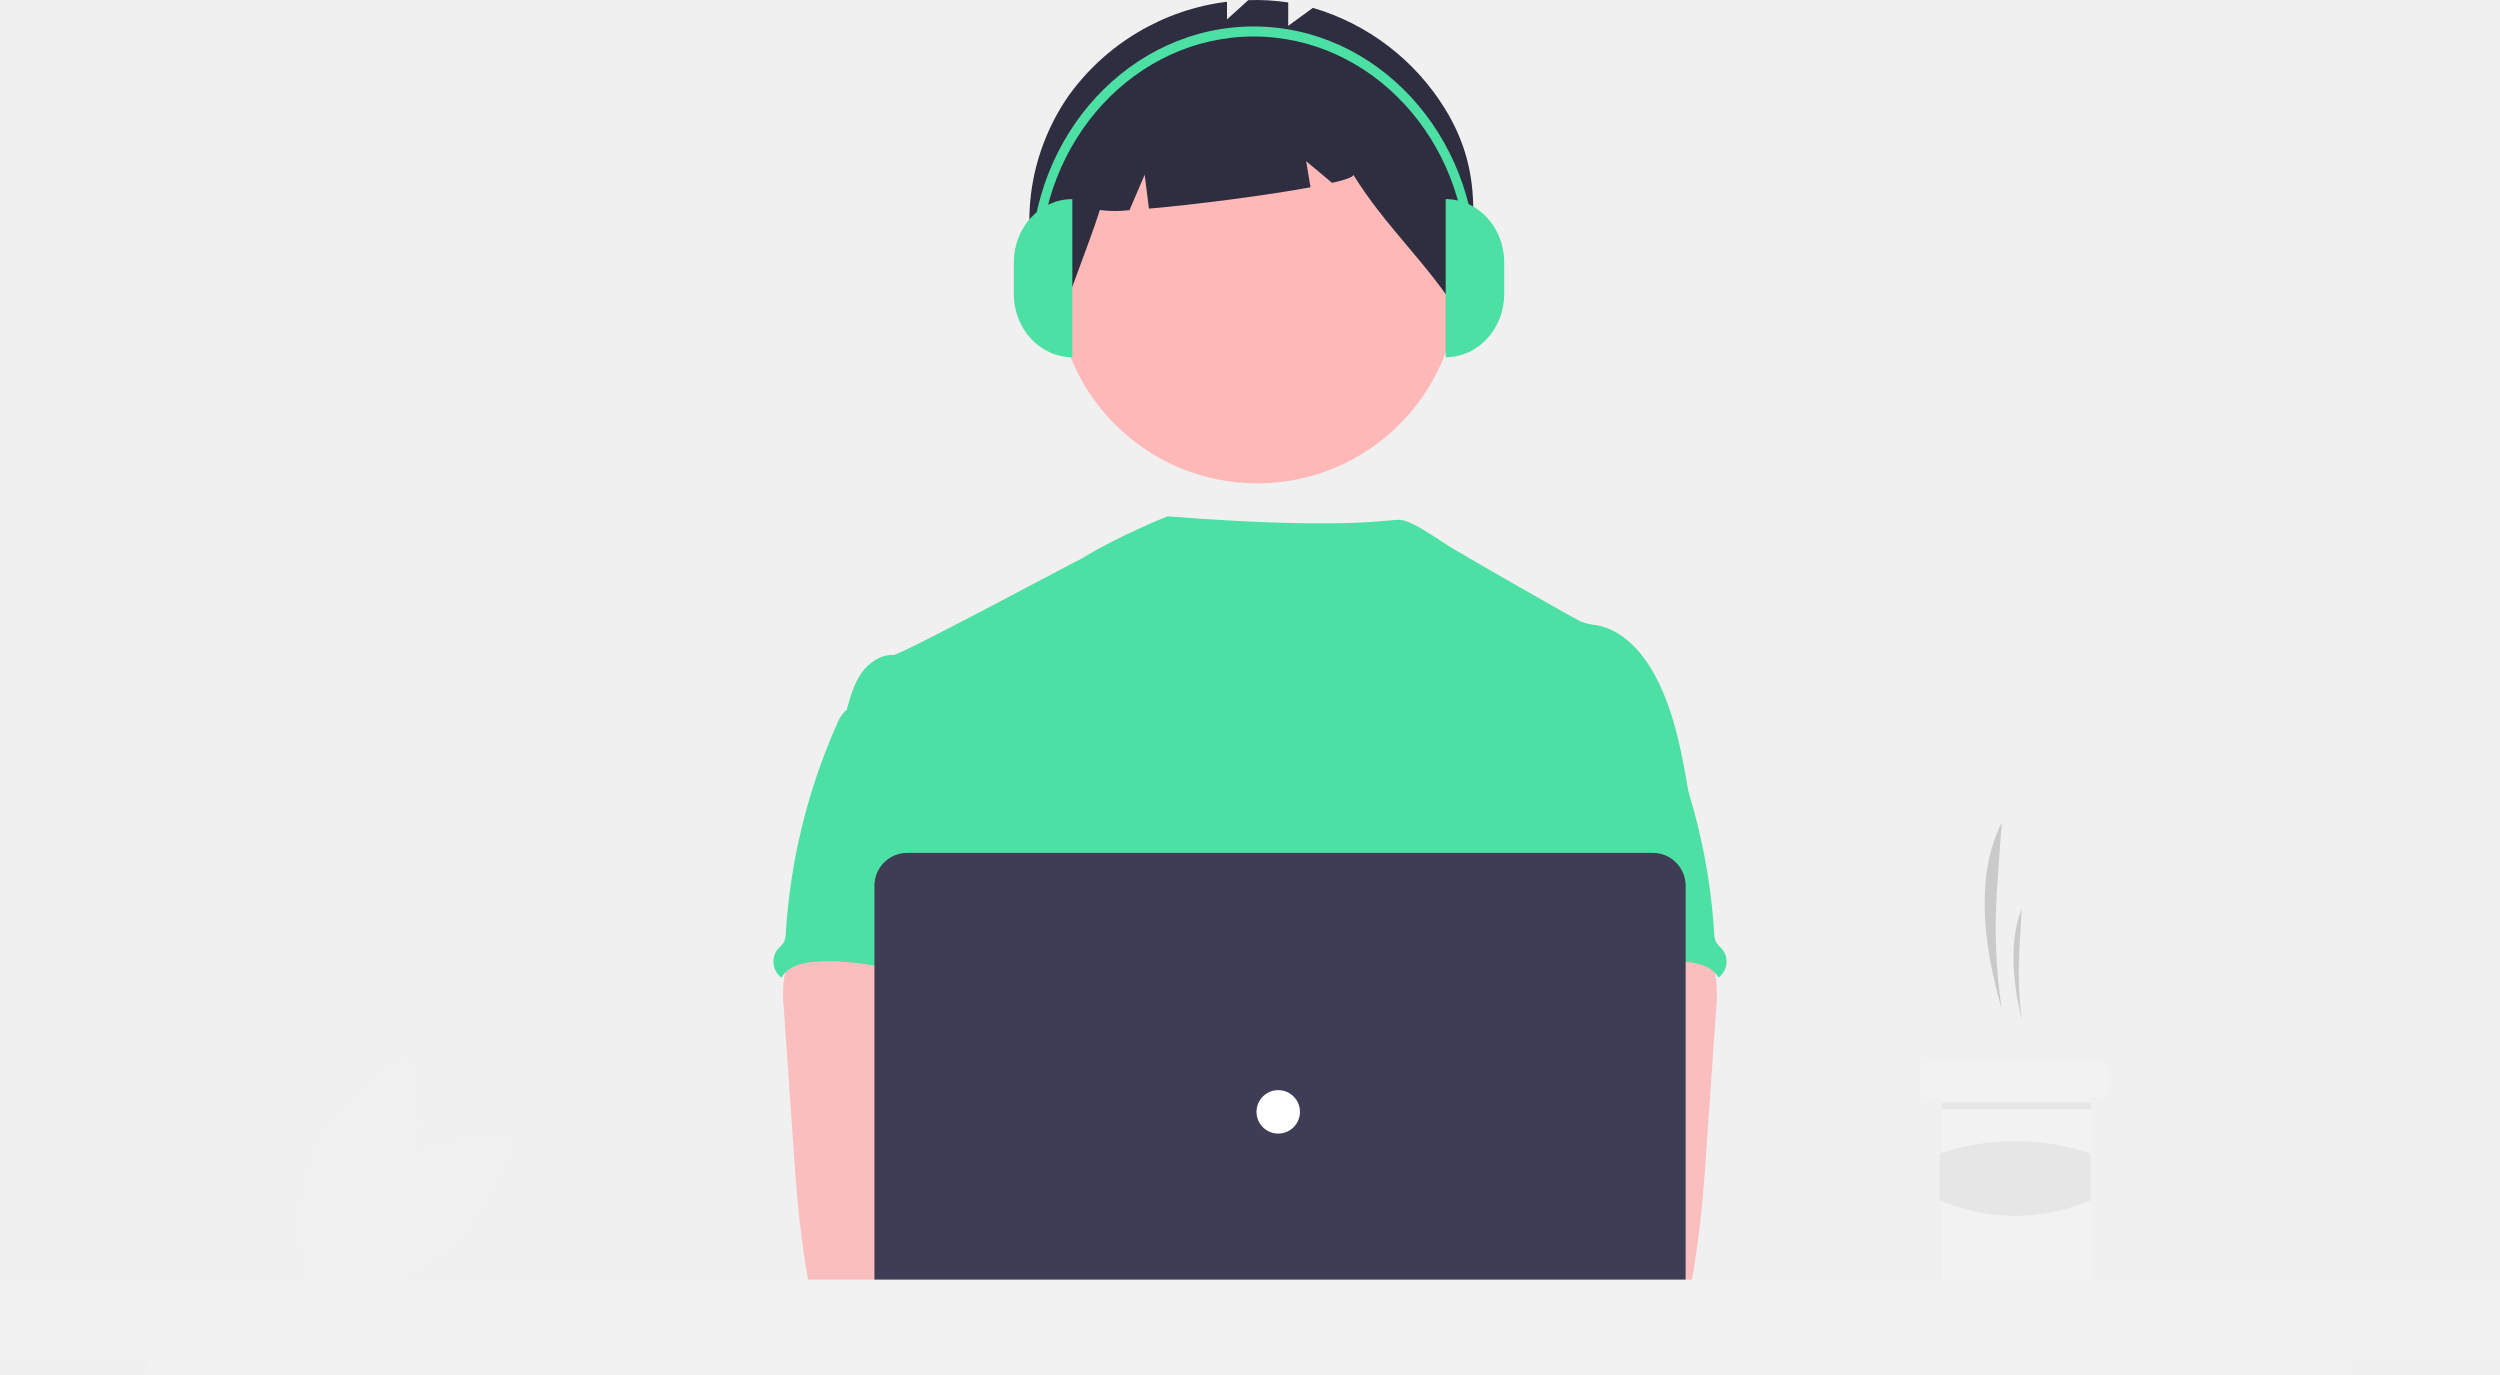
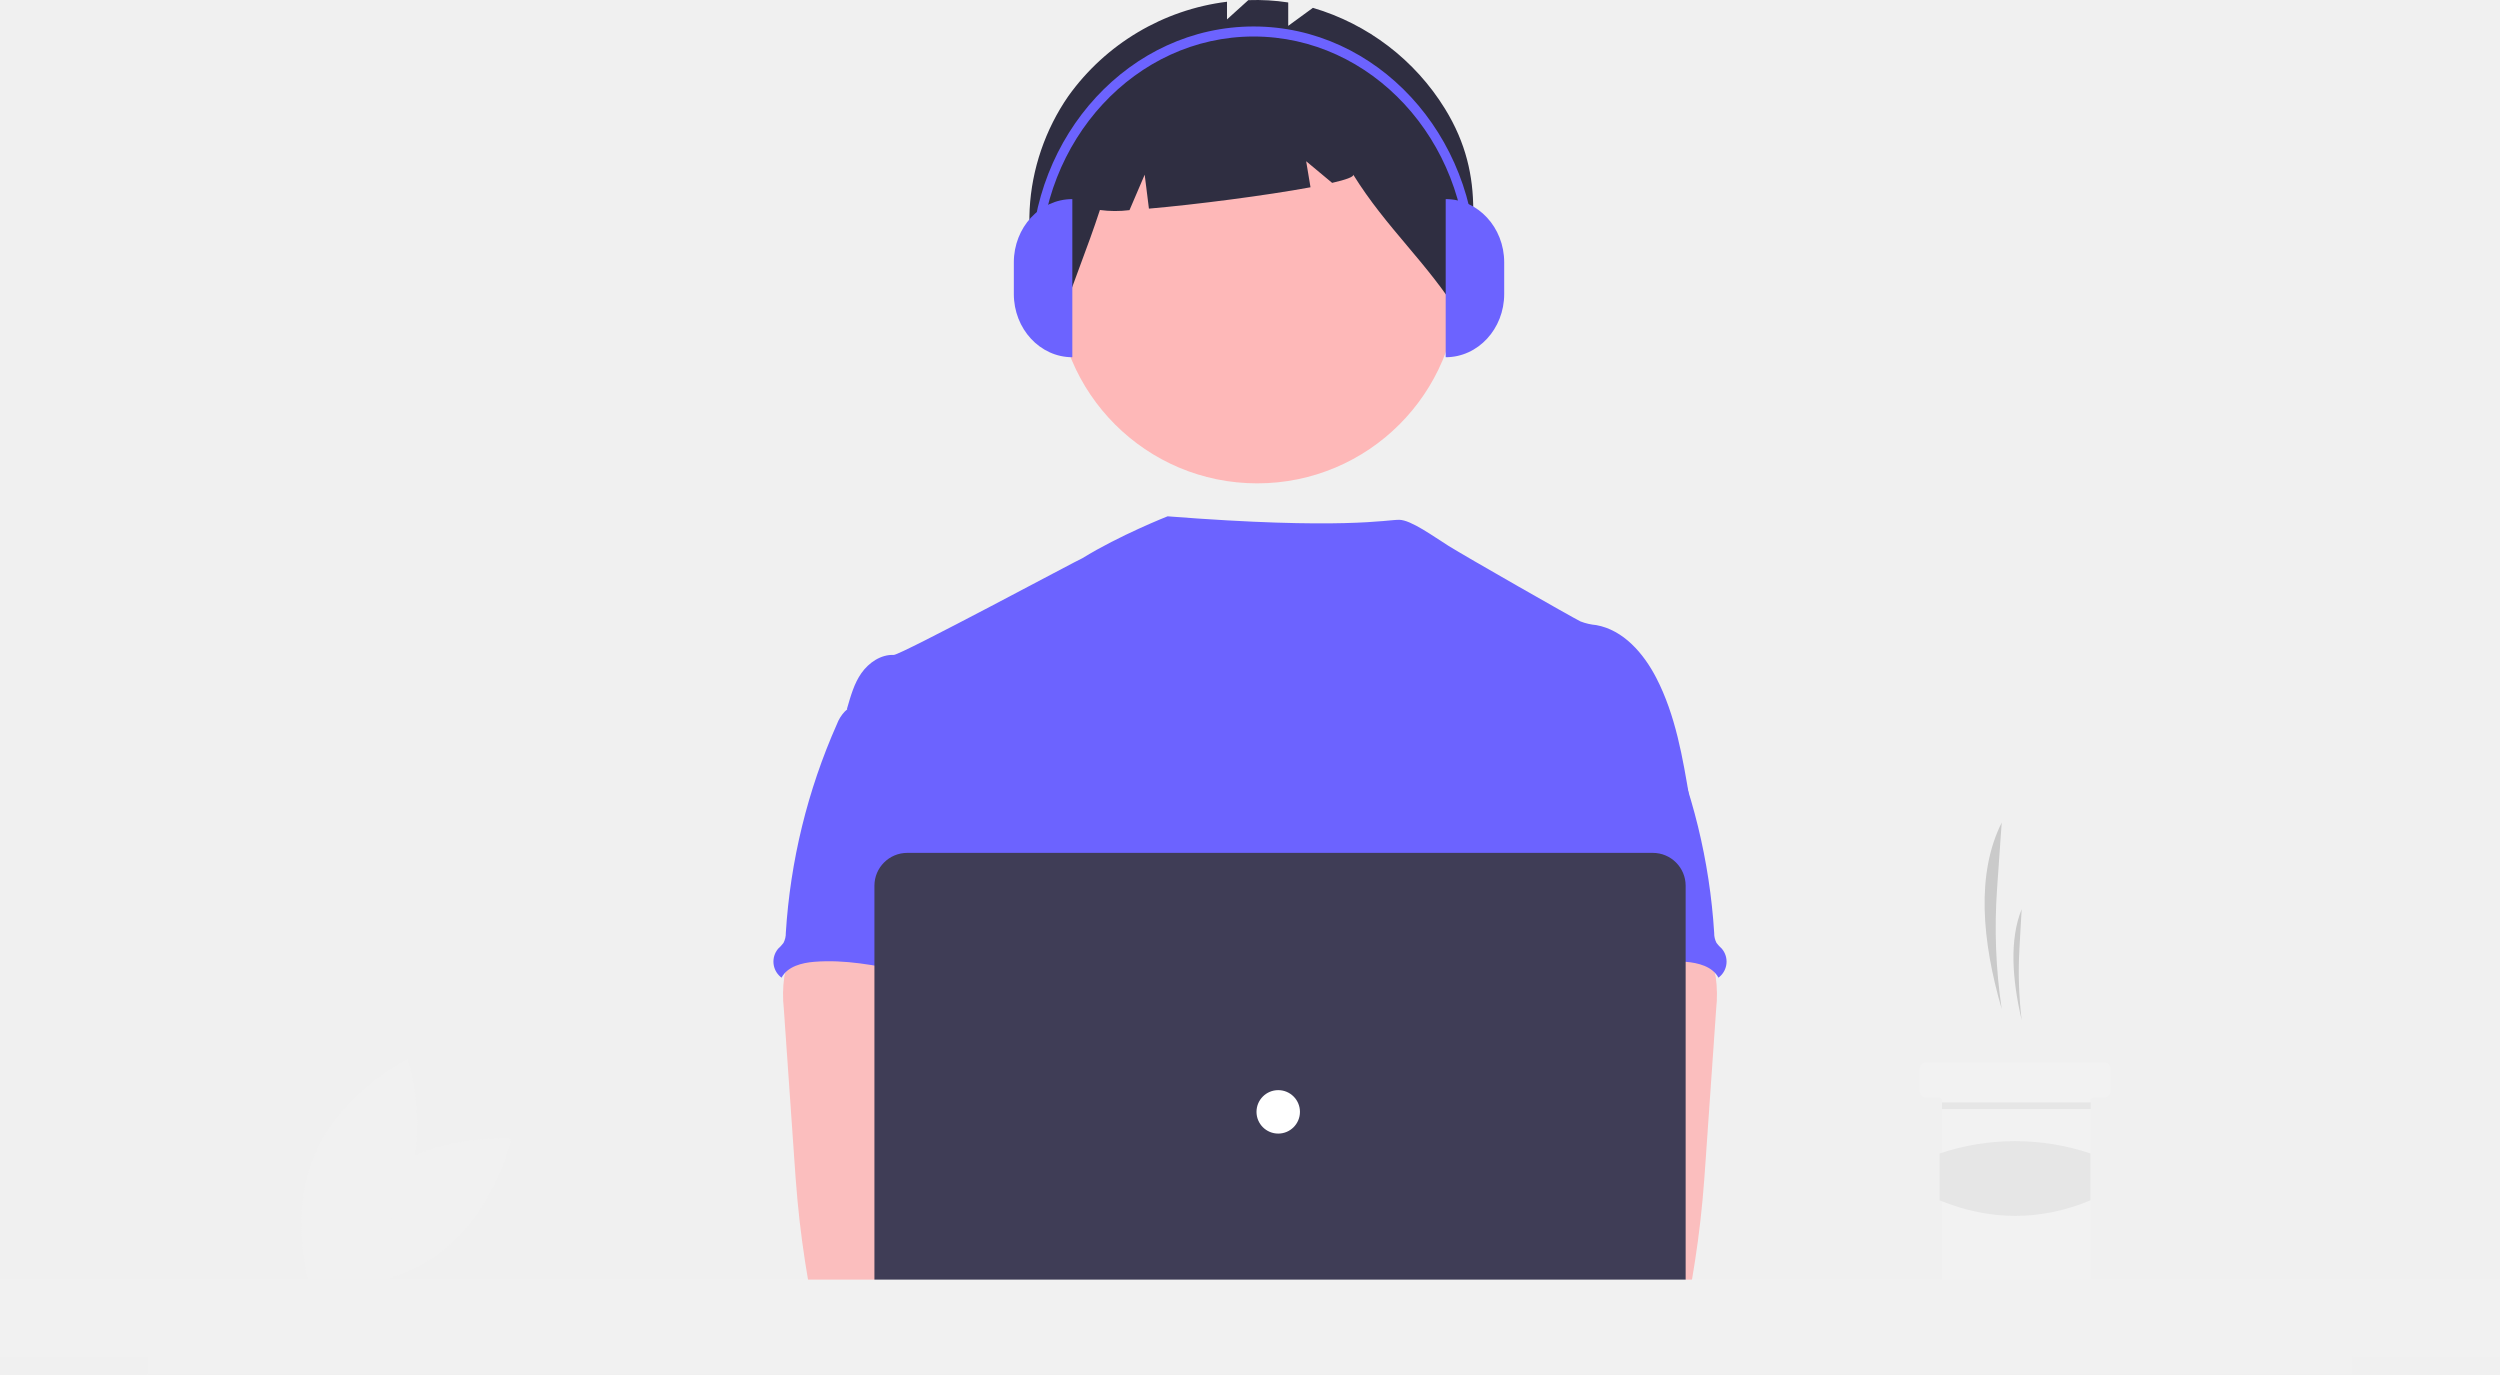
<svg xmlns="http://www.w3.org/2000/svg" id="a57f6051-90d9-4b0f-831b-7c7398482616" data-name="Layer 1" width="878.63" height="483" viewBox="0 0 878.63 483">
  <path d="M294.716,621.203c-19.511,14.544-25.04,40.135-25.04,40.135s26.104,2.009,45.615-12.535,25.04-40.135,25.04-40.135S314.227,606.659,294.716,621.203Z" transform="translate(-160.6848 -208.5)" fill="#f1f1f1" />
  <path d="M302.844,628.032c-9.377,22.456-32.862,34.028-32.862,34.028s-8.281-24.837,1.096-47.293,32.862-34.028,32.862-34.028S312.221,605.576,302.844,628.032Z" transform="translate(-160.6848 -208.5)" fill="#f1f1f1" />
  <path d="M864.187,563.114h0a194.657,194.657,0,0,1-1.633-42.195l1.633-23.307h0c-9,17.908-6.966,41.479,0,65.502Z" transform="translate(-160.6848 -208.5)" fill="#cacaca" />
  <path d="M871.205,567.013h0a143.091,143.091,0,0,1-.786-25.116l.786-13.873h0C866.875,538.683,867.854,552.713,871.205,567.013Z" transform="translate(-160.6848 -208.5)" fill="#cacaca" />
  <path d="M902.401,584.17v7.798a2.352,2.352,0,0,1-2.339,2.339h-3.899a.777.777,0,0,0-.78.78v63.943a2.351,2.351,0,0,1-2.339,2.339H845.476a2.341,2.341,0,0,1-2.339-2.339V595.087a.782.782,0,0,0-.78-.78H837.678a2.341,2.341,0,0,1-2.339-2.339v-7.798a2.336,2.336,0,0,1,2.339-2.339h62.383A2.346,2.346,0,0,1,902.401,584.17Z" transform="translate(-160.6848 -208.5)" fill="#f2f2f2" />
  <rect x="682.522" y="387.445" width="52.246" height="2.339" fill="#e6e6e6" />
  <path d="M895.383,630.369c-17.483,7.235-35.156,7.315-53.026,0v-16.481a83.274,83.274,0,0,1,53.026,0Z" transform="translate(-160.6848 -208.5)" fill="#e6e6e6" />
  <circle id="fff0188c-9915-4c0d-8339-9317a77083e8" data-name="Ellipse 276" cx="441.853" cy="99.211" r="70.666" fill="#feb8b8" />
  <path id="ac220ed6-7c3f-4d1e-8d82-3295770c496a" data-name="Path 1461" d="M668.54,246.746a81.614,81.614,0,0,0-46.43-35.492l-8.675,6.331v-8.22a75.123,75.123,0,0,0-14.032-.817l-7.485,6.772V209.11a80.834,80.834,0,0,0-55.763,33.169c-16.254,23.432-18.998,56.032-3.011,79.652,4.388-13.487,9.715-26.142,14.104-39.628a39.916,39.916,0,0,0,10.399.05l5.339-12.459,1.492,11.931c16.55-1.441,41.096-4.607,56.785-7.508l-1.526-9.154,9.128,7.606c4.806-1.106,7.66-2.11,7.425-2.877,11.668,18.811,25.948,30.826,37.616,49.637C678.337,293.006,683.437,270.951,668.54,246.746Z" transform="translate(-160.6848 -208.5)" fill="#2f2e41" />
-   <path d="M754.52,489.43c-2.43-14.619-4.936-29.519-11.731-42.689-4.466-8.626-11.554-16.847-21.11-18.552a20.422,20.422,0,0,1-5.497-1.272c-2.8-1.349-40.425-22.827-46.405-26.568-5.135-3.212-13.24-9.158-17.327-9.158-4.112-.09-19.878,3.579-81.414-1.231,0,0-16.905,6.663-29.985,14.743-.198-.131-63.869,34.06-66.261,33.97-4.53-.191-8.741,2.71-11.338,6.362-2.596,3.652-3.814,8.174-5.089,12.546,13.907,30.97,26.631,61.98,40.539,92.95a7.931,7.931,0,0,1,1.006,3.815,9.31,9.31,0,0,1-1.73,3.815c-6.82,10.956-6.603,24.736-5.858,37.613.746,12.877,1.668,26.478-4.087,38.02-1.565,3.169-3.601,6.069-5.089,9.238-3.486,7.177-4.746,30.131-2.71,37.842l255.121,7.309C730.067,673.102,754.52,489.43,754.52,489.43Z" transform="translate(-160.6848 -208.5)" fill="#4ce0a5" />
+   <path d="M754.52,489.43c-2.43-14.619-4.936-29.519-11.731-42.689-4.466-8.626-11.554-16.847-21.11-18.552a20.422,20.422,0,0,1-5.497-1.272c-2.8-1.349-40.425-22.827-46.405-26.568-5.135-3.212-13.24-9.158-17.327-9.158-4.112-.09-19.878,3.579-81.414-1.231,0,0-16.905,6.663-29.985,14.743-.198-.131-63.869,34.06-66.261,33.97-4.53-.191-8.741,2.71-11.338,6.362-2.596,3.652-3.814,8.174-5.089,12.546,13.907,30.97,26.631,61.98,40.539,92.95a7.931,7.931,0,0,1,1.006,3.815,9.31,9.31,0,0,1-1.73,3.815c-6.82,10.956-6.603,24.736-5.858,37.613.746,12.877,1.668,26.478-4.087,38.02-1.565,3.169-3.601,6.069-5.089,9.238-3.486,7.177-4.746,30.131-2.71,37.842l255.121,7.309C730.067,673.102,754.52,489.43,754.52,489.43Z" transform="translate(-160.6848 -208.5)" fill="#6c63ff" />
  <path id="bb46eb08-8e3e-4ac5-913b-26d221d967b9" data-name="Path 1421" d="M436.31,551.903a45.043,45.043,0,0,0-.153,11.109l3.657,52.513c.343,4.949.681,9.887,1.146,14.824.877,9.581,2.188,19.086,3.815,28.578a5.09,5.09,0,0,0,5.216,4.949c16.096,3.406,32.726,3.27,49.153,2.342,25.067-1.399,89.198-4.046,93.116-9.136s1.635-13.322-3.474-17.438-89.739-14.149-89.739-14.149c.827-6.553,3.321-12.724,5.688-18.946,4.25-11.035,8.22-22.432,8.297-34.253s-4.377-24.25-14.061-31.022c-7.966-5.56-18.221-6.591-27.928-6.362-7.062.203-19.265-1.489-25.716,1.272C440.223,538.431,437.264,546.905,436.31,551.903Z" transform="translate(-160.6848 -208.5)" fill="#fbbebe" />
-   <path id="efe93a1e-ccdd-49fd-af5f-e26394aa0937" data-name="Path 1430" d="M457.627,458.523a13.17,13.17,0,0,0-2.824,4.518A213.588,213.588,0,0,0,436.862,536.356a7.329,7.329,0,0,1-.827,3.55,15.535,15.535,0,0,1-1.87,2.023,7.024,7.024,0,0,0,.84,9.898q.173.146.356.281c2.099-3.951,7.125-5.242,11.592-5.586,21.389-1.692,42.282,8.259,63.734,7.508-1.514-5.23-3.691-10.256-4.925-15.548-5.459-23.502,8.156-49.089-.191-71.726-1.667-4.53-4.453-8.983-8.843-10.968a23.555,23.555,0,0,0-5.662-1.499c-5.421-.98-16.212-5.166-21.453-3.486-1.935.624-2.697,2.443-4.301,3.542C462.877,455.902,459.646,456.474,457.627,458.523Z" transform="translate(-160.6848 -208.5)" fill="#4ce0a5" />
+   <path id="efe93a1e-ccdd-49fd-af5f-e26394aa0937" data-name="Path 1430" d="M457.627,458.523a13.17,13.17,0,0,0-2.824,4.518A213.588,213.588,0,0,0,436.862,536.356a7.329,7.329,0,0,1-.827,3.55,15.535,15.535,0,0,1-1.87,2.023,7.024,7.024,0,0,0,.84,9.898q.173.146.356.281c2.099-3.951,7.125-5.242,11.592-5.586,21.389-1.692,42.282,8.259,63.734,7.508-1.514-5.23-3.691-10.256-4.925-15.548-5.459-23.502,8.156-49.089-.191-71.726-1.667-4.53-4.453-8.983-8.843-10.968a23.555,23.555,0,0,0-5.662-1.499c-5.421-.98-16.212-5.166-21.453-3.486-1.935.624-2.697,2.443-4.301,3.542C462.877,455.902,459.646,456.474,457.627,458.523Z" transform="translate(-160.6848 -208.5)" fill="#6c63ff" />
  <path id="a38c3c09-000b-42b7-8619-0229d8aff5e9" data-name="Path 1421" d="M754.672,536.183c-6.451-2.762-18.653-1.069-25.716-1.272-9.707-.229-19.962.802-27.928,6.362-9.684,6.772-14.137,19.201-14.061,31.022s4.046,23.218,8.297,34.253c2.366,6.222,4.861,12.393,5.688,18.946,0,0-84.63,10.034-89.739,14.149s-7.392,12.348-3.474,17.438,126.173,10.2,142.269,6.794a5.09,5.09,0,0,0,5.216-4.949c1.627-9.491,2.937-18.996,3.815-28.578.465-4.937.802-9.874,1.146-14.824l3.657-52.513a45.043,45.043,0,0,0-.153-11.109C762.736,546.905,759.777,538.431,754.672,536.183Z" transform="translate(-160.6848 -208.5)" fill="#fbbebe" />
-   <path id="bd3879bf-5d05-49be-b690-c4d97e29a2ab" data-name="Path 1430" d="M734.687,454.346c-1.603-1.099-2.366-2.918-4.301-3.542-5.241-1.68-16.032,2.507-21.453,3.486a23.555,23.555,0,0,0-5.662,1.499c-4.389,1.985-7.175,6.438-8.843,10.968-8.347,22.637,5.268,48.224-.191,71.726-1.234,5.293-3.411,10.318-4.925,15.548,21.453.751,42.346-9.2,63.734-7.508,4.467.343,9.493,1.635,11.592,5.586q.183-.135.356-.281a7.024,7.024,0,0,0,.84-9.898,15.535,15.535,0,0,1-1.87-2.023,7.329,7.329,0,0,1-.827-3.55,213.588,213.588,0,0,0-17.941-73.316,13.17,13.17,0,0,0-2.824-4.518C740.354,456.474,737.123,455.902,734.687,454.346Z" transform="translate(-160.6848 -208.5)" fill="#4ce0a5" />
+   <path id="bd3879bf-5d05-49be-b690-c4d97e29a2ab" data-name="Path 1430" d="M734.687,454.346c-1.603-1.099-2.366-2.918-4.301-3.542-5.241-1.68-16.032,2.507-21.453,3.486a23.555,23.555,0,0,0-5.662,1.499c-4.389,1.985-7.175,6.438-8.843,10.968-8.347,22.637,5.268,48.224-.191,71.726-1.234,5.293-3.411,10.318-4.925,15.548,21.453.751,42.346-9.2,63.734-7.508,4.467.343,9.493,1.635,11.592,5.586q.183-.135.356-.281a7.024,7.024,0,0,0,.84-9.898,15.535,15.535,0,0,1-1.87-2.023,7.329,7.329,0,0,1-.827-3.55,213.588,213.588,0,0,0-17.941-73.316,13.17,13.17,0,0,0-2.824-4.518C740.354,456.474,737.123,455.902,734.687,454.346Z" transform="translate(-160.6848 -208.5)" fill="#6c63ff" />
  <circle cx="420.924" cy="438.81" r="19.073" fill="#fbbebe" />
  <circle cx="463.156" cy="438.81" r="19.073" fill="#fbbebe" />
  <path d="M741.572,690.288H479.542a11.552,11.552,0,0,1-11.539-11.539V519.783a11.552,11.552,0,0,1,11.539-11.539H741.572a11.552,11.552,0,0,1,11.539,11.539V678.75A11.552,11.552,0,0,1,741.572,690.288Z" transform="translate(-160.6848 -208.5)" fill="#3f3d56" />
  <circle id="bf1cdf42-3b4f-4239-91c9-f6802a29e918" data-name="Ellipse 263" cx="449.236" cy="390.766" r="7.635" fill="#fff" />
  <polygon points="878.63 449.724 0 449.724 0 476.724 51.97 476.724 51.97 483 826.68 483 826.68 476.724 878.63 476.724 878.63 449.724" fill="#f1f1f1" />
-   <path d="M537.556,334.049h0c-11.355,0-20.559-9.952-20.559-22.229h0V300.705c0-12.277,9.205-22.229,20.559-22.229h0v55.574Z" transform="translate(-160.6848 -208.5)" fill="#4ce0a5" />
-   <path d="M668.779,278.476h0c11.355,0,20.559,9.952,20.559,22.229v11.115c0,12.277-9.205,22.229-20.559,22.229h0V278.476Z" transform="translate(-160.6848 -208.5)" fill="#4ce0a5" />
-   <path d="M679.553,302.452h-3.262c0-44.73-33.656-81.121-75.026-81.121-41.369,0-75.026,36.391-75.026,81.121h-3.262c0-46.675,35.12-84.648,78.288-84.648C644.433,217.804,679.553,255.777,679.553,302.452Z" transform="translate(-160.6848 -208.5)" fill="#4ce0a5" />
+   <path d="M537.556,334.049h0c-11.355,0-20.559-9.952-20.559-22.229h0V300.705c0-12.277,9.205-22.229,20.559-22.229h0v55.574Z" transform="translate(-160.6848 -208.5)" fill="#6c63ff" />
+   <path d="M668.779,278.476h0c11.355,0,20.559,9.952,20.559,22.229v11.115c0,12.277-9.205,22.229-20.559,22.229h0V278.476Z" transform="translate(-160.6848 -208.5)" fill="#6c63ff" />
+   <path d="M679.553,302.452h-3.262c0-44.73-33.656-81.121-75.026-81.121-41.369,0-75.026,36.391-75.026,81.121h-3.262c0-46.675,35.12-84.648,78.288-84.648C644.433,217.804,679.553,255.777,679.553,302.452Z" transform="translate(-160.6848 -208.5)" fill="#6c63ff" />
</svg>
